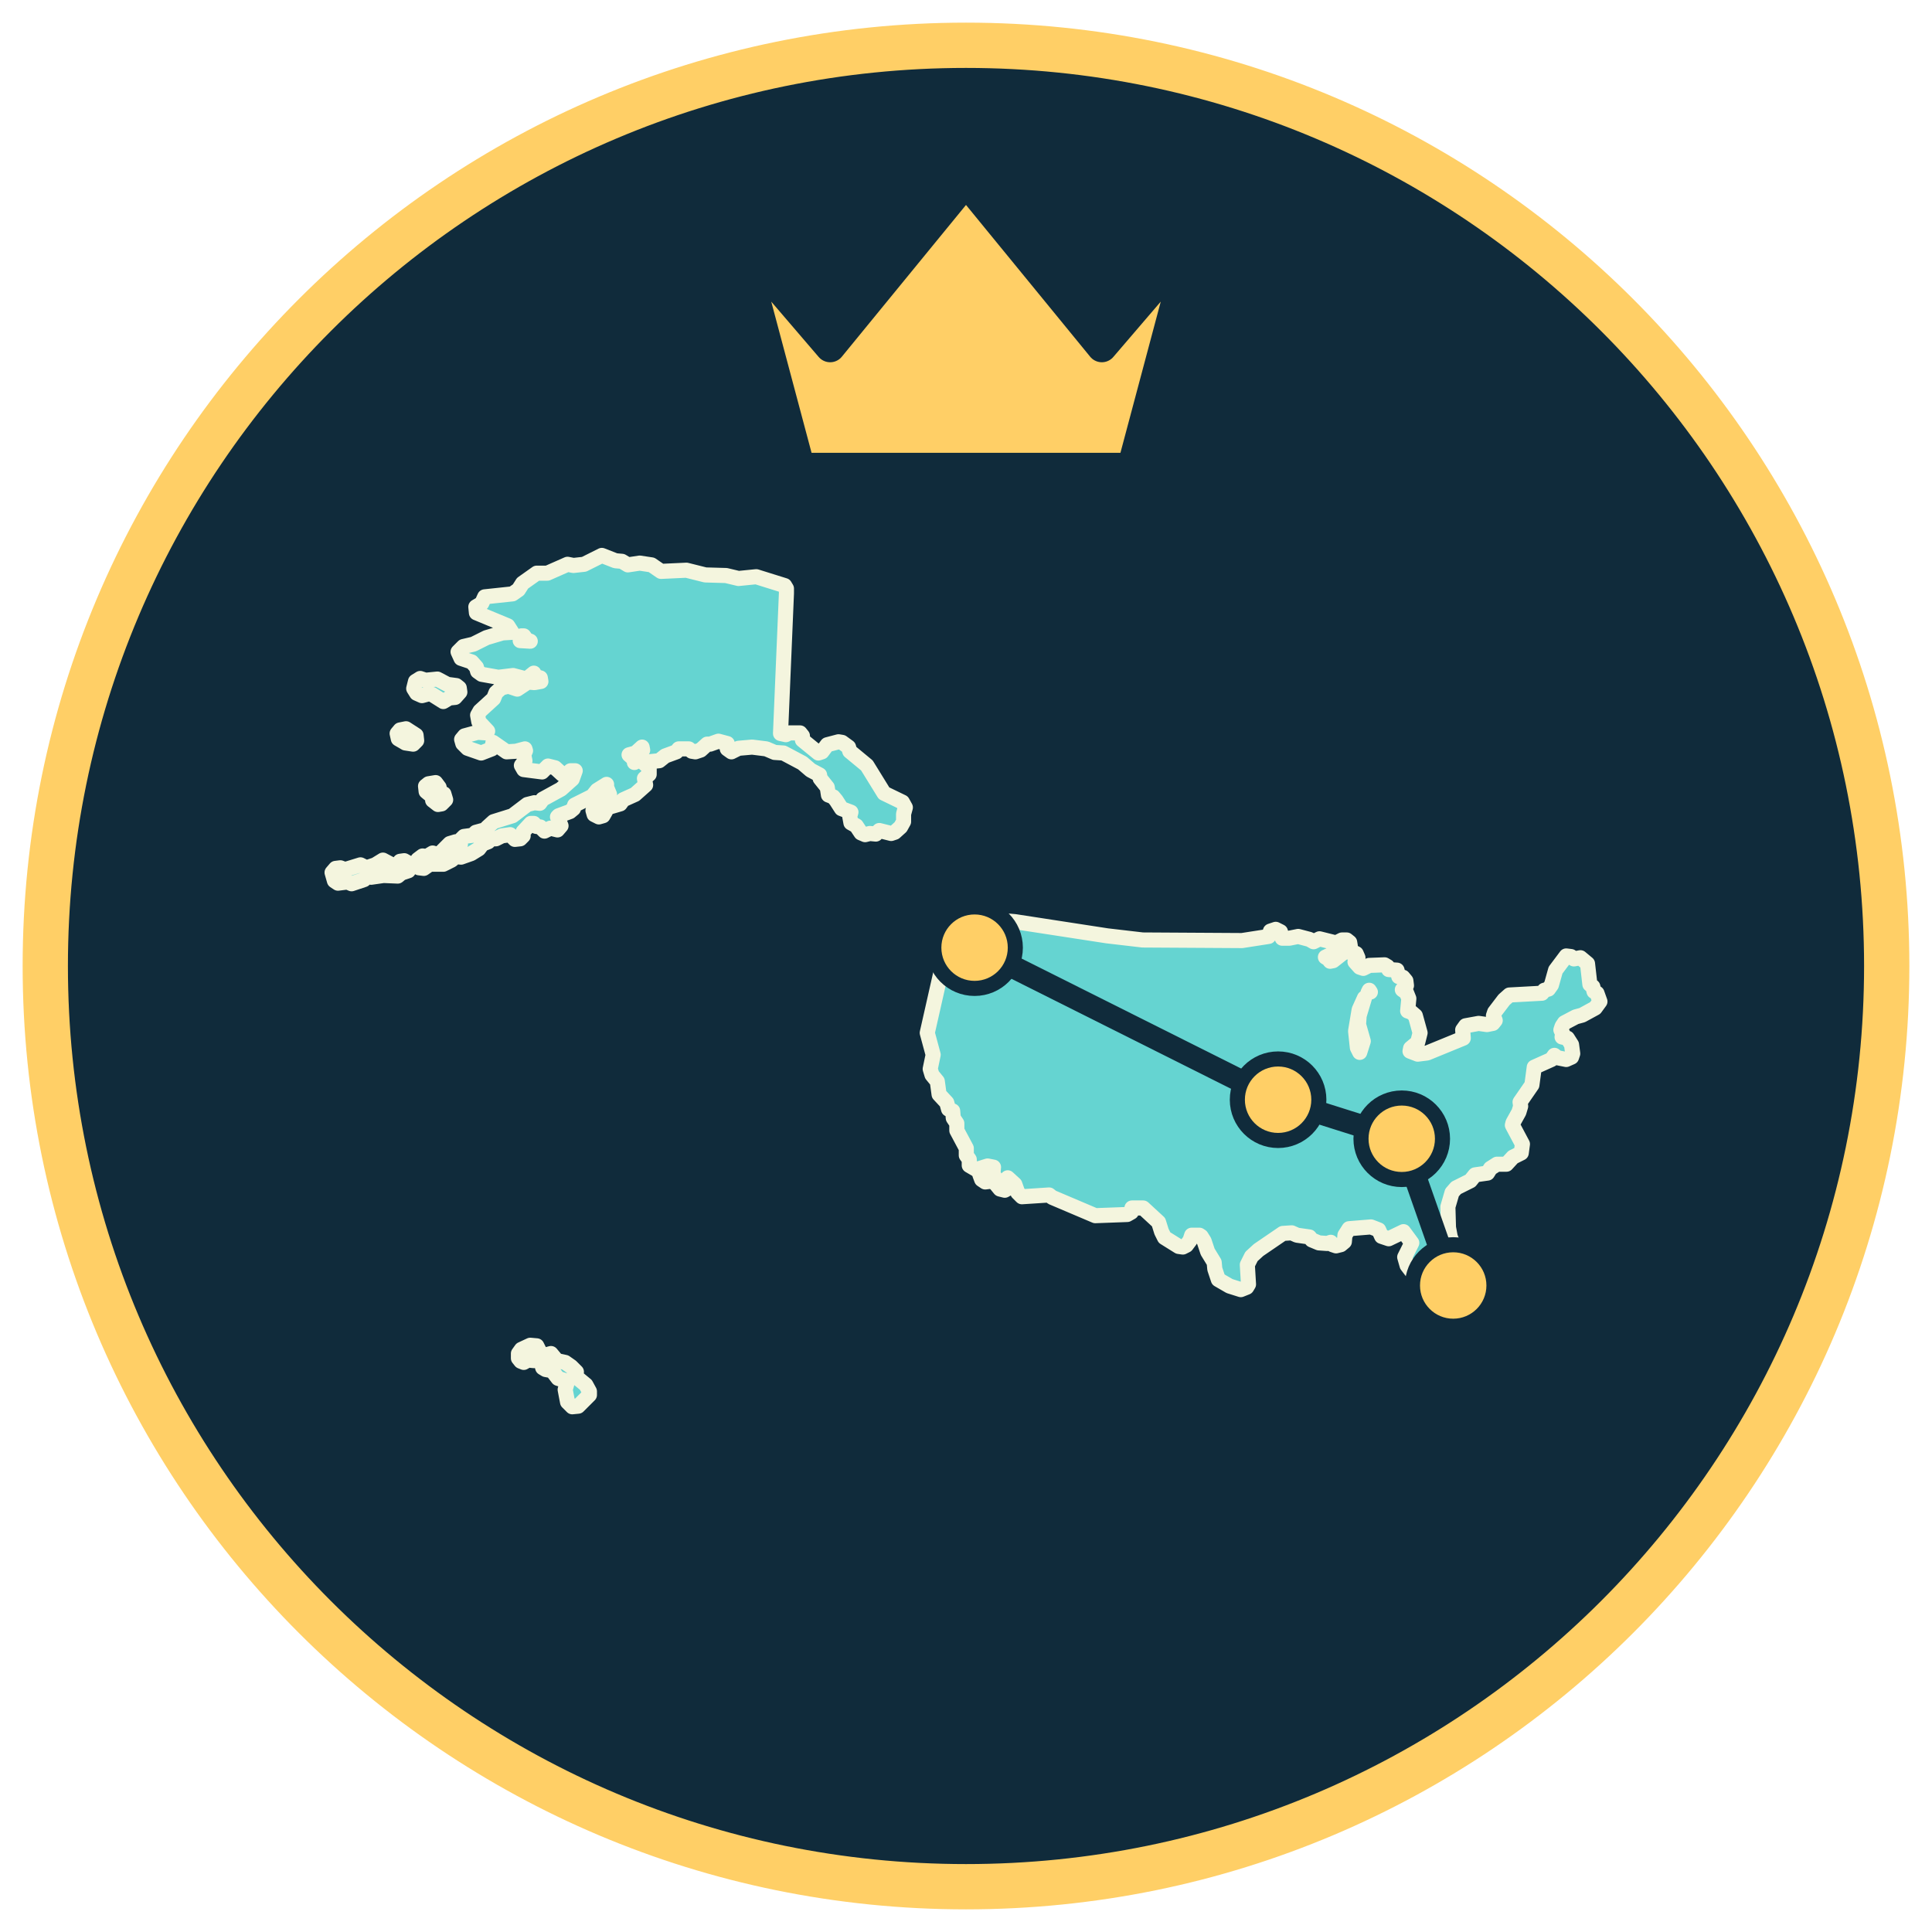
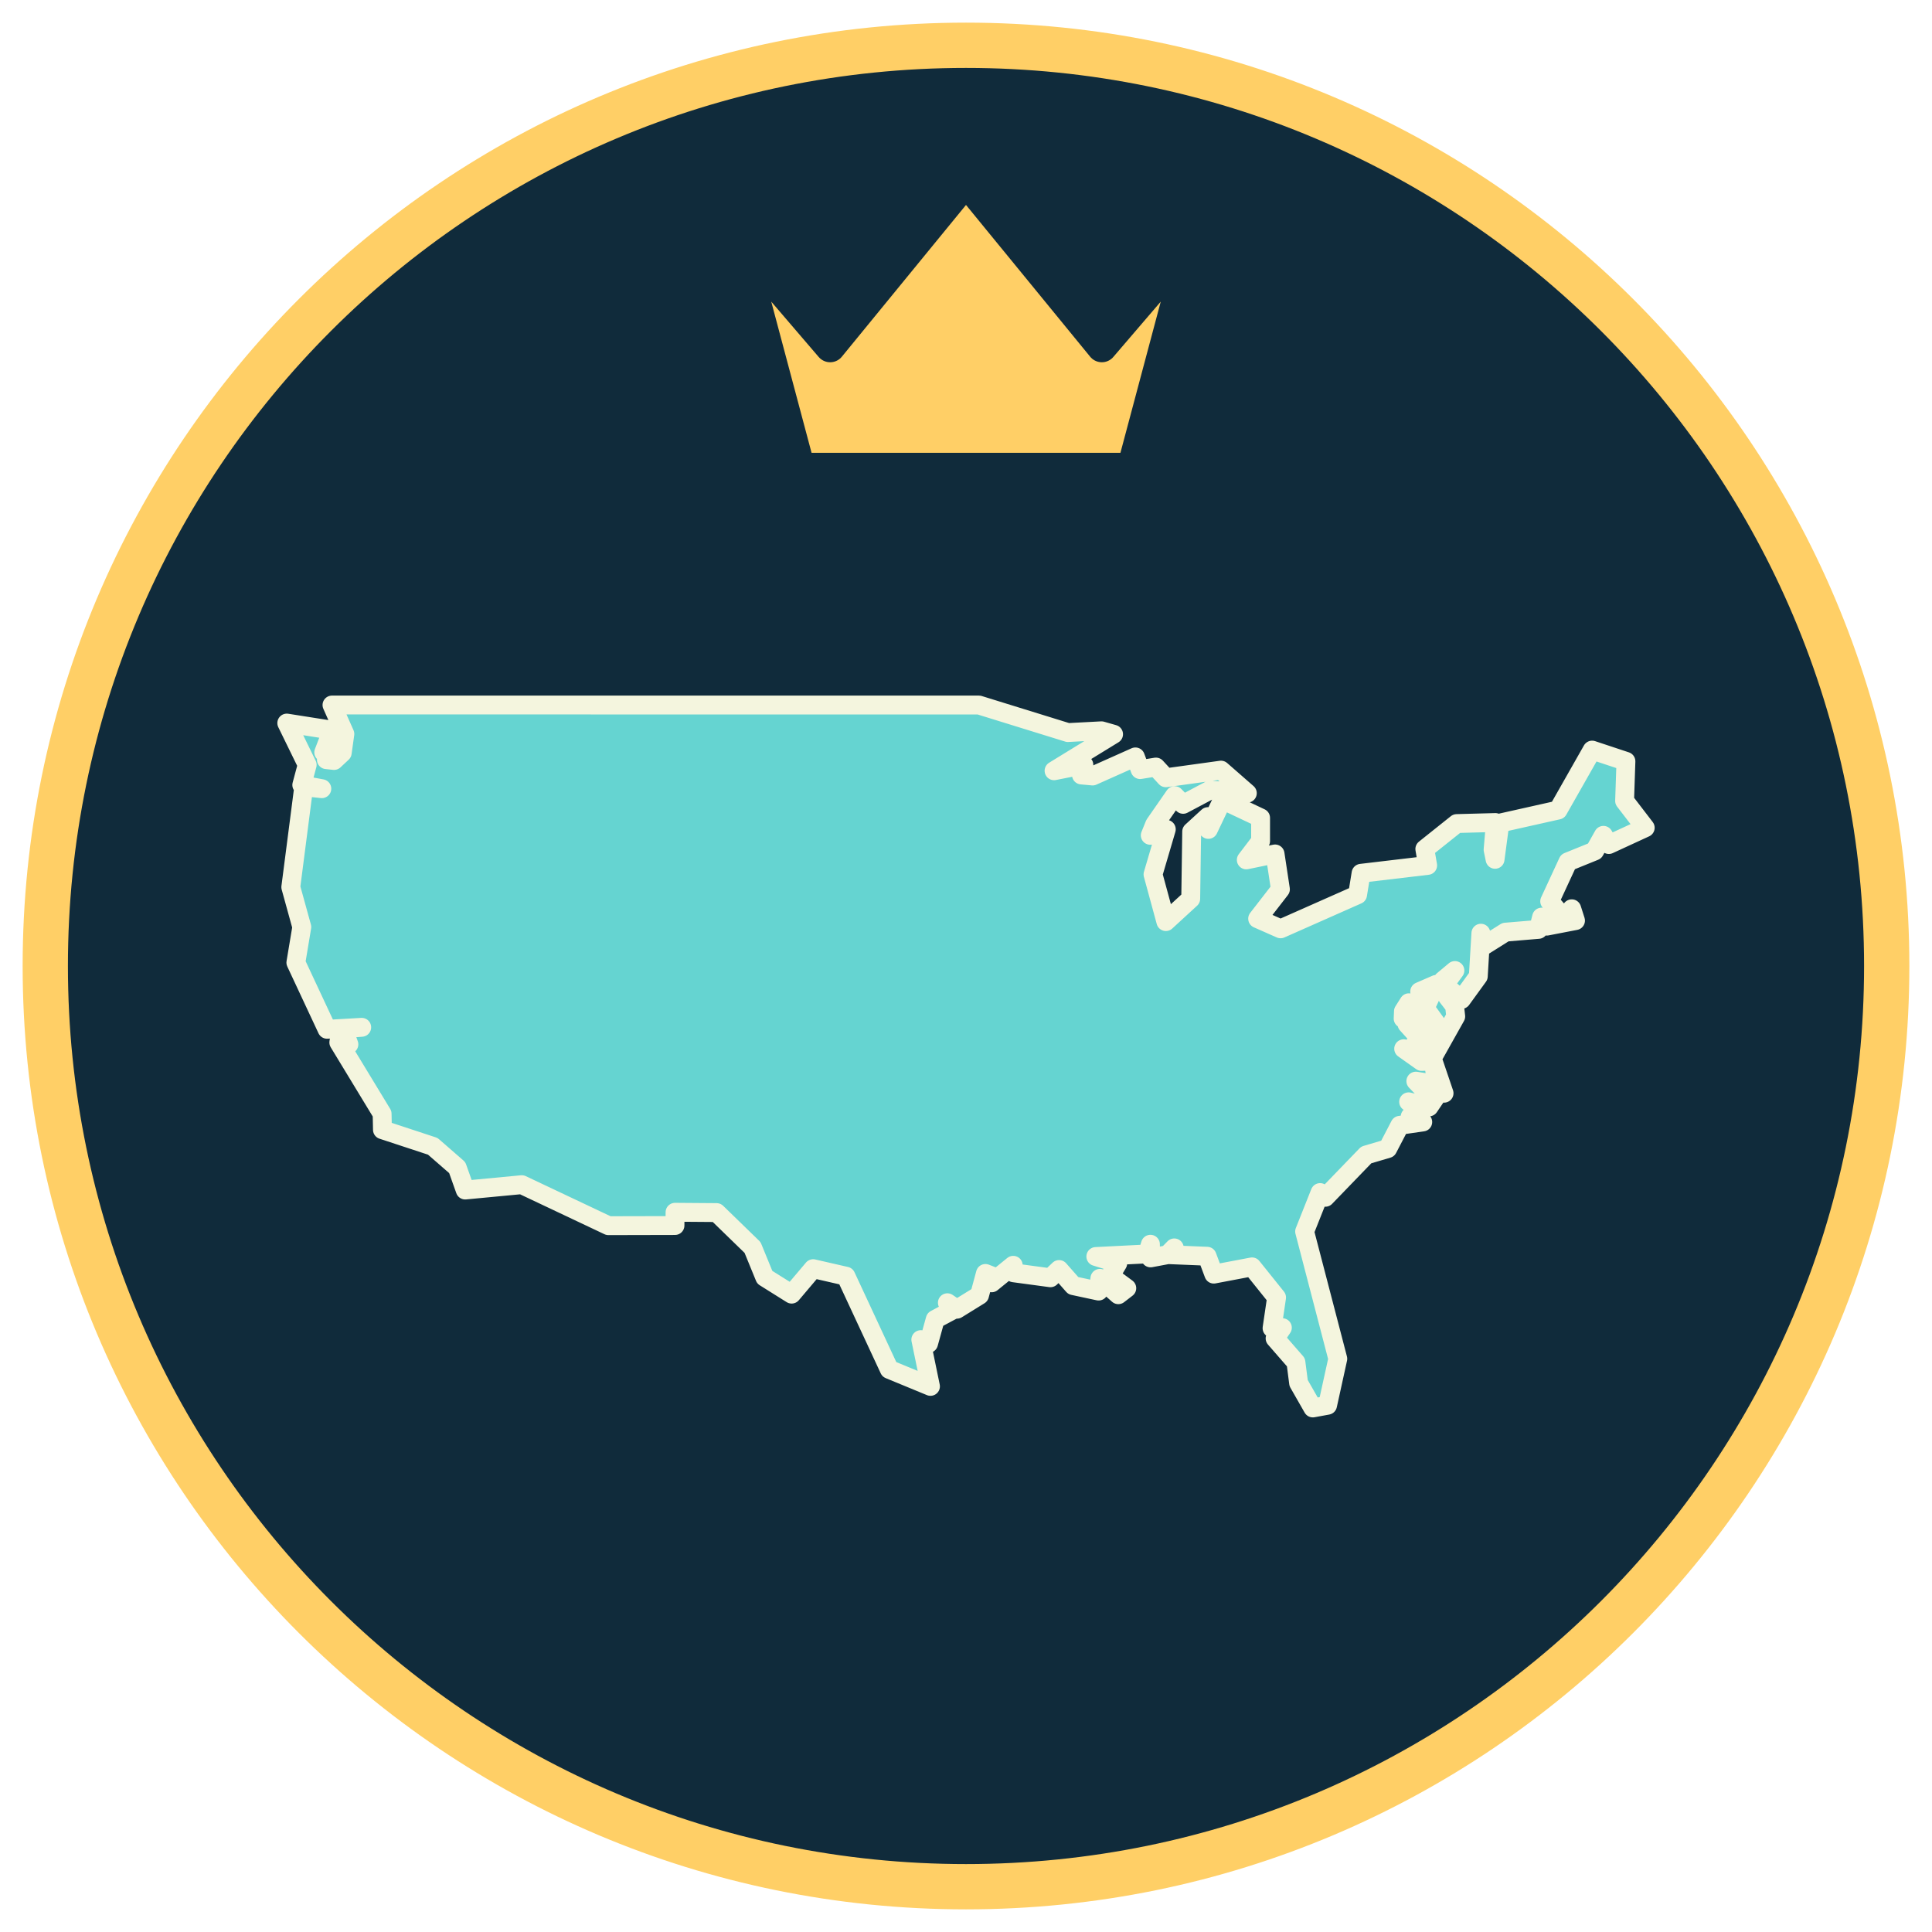
<svg xmlns="http://www.w3.org/2000/svg" width="256" height="256" viewBox="0 0 128 128">
  <circle cx="64" cy="64" r="61" fill="#102b3b" stroke="#ffcf66" stroke-width="3" />
-   <g transform="translate(61.66776 58.90481) scale(0.03919739)">
-     <path d="M20,128L-6,243L4,280L-1,304L2,314L11,325L14,347L27,361L30,372L37,375L38,387L44,396L44,408L60,438L60,450L65,457L65,467L77,474L96,468L106,470L105,481L109,488L108,496L117,507L125,509L132,505L133,498L127,491L130,488L142,499L147,513L154,520L200,517L205,521L278,552L332,550L339,546L340,539L359,539L385,563L390,579L395,589L419,604L426,605L432,602L438,594L441,585L454,585L457,587L462,595L468,613L479,631L480,642L486,660L505,671L524,677L534,673L537,668L535,635L542,621L554,610L595,582L610,581L619,585L640,588L644,593L656,598L670,599L676,597L679,601L685,603L693,601L699,596L700,585L707,574L744,571L757,576L762,587L774,591L799,579L813,598L801,622L805,636L818,653L821,662L830,666L835,674L849,682L849,688L837,695L833,700L835,707L842,711L863,706L878,699L889,685L889,676L893,670L894,643L881,611L884,603L878,588L875,572L874,537L881,513L888,505L912,493L920,483L941,480L946,472L957,465L973,465L984,453L998,446L1000,431L983,399L984,395L994,377L997,367L996,360L1016,331L1020,301L1049,288L1054,281L1059,285L1074,288L1083,284L1085,278L1083,263L1076,252L1067,250L1068,244L1065,238L1067,232L1071,226L1090,216L1101,213L1123,201L1131,190L1126,176L1121,173L1119,165L1114,161L1110,126L1098,116L1087,118L1082,114L1074,113L1056,137L1049,162L1044,169L1037,171L1033,176L978,179L969,187L953,208L951,214L954,222L950,227L940,229L926,227L904,231L899,238L900,252L839,277L823,279L810,274L811,269L823,259L827,243L819,214L812,208L806,206L808,185L804,175L797,170L804,163L803,155L798,149L791,148L788,137L774,136L772,131L767,128L741,129L731,134L725,132L717,123L722,116L719,109L711,105L699,107L709,96L708,90L703,86L695,86L685,91L657,84L647,89L640,85L621,80L606,83L594,83L591,72L583,68L574,71L571,80L526,87L358,86L298,79L142,55L73,49L67,52L64,59L56,64L55,74L45,74L30,68L25,69L21,73L18,89L22,99L20,128ZM694,110L680,121L675,122L672,118L667,115L680,109L686,111L694,110ZM741,171L743,174L739,175L741,171ZM733,184L724,214L723,229L731,257L725,276L721,268L718,240L724,204L733,184Z" fill="#65d4d1" stroke="#f4f5de" stroke-width="25.512" stroke-linejoin="round" stroke-linecap="round" />
-     <path d="M92,495L100,494L104,488L102,479L96,475L88,476L83,483L86,491L92,495Z" fill="#65d4d1" stroke="#f4f5de" stroke-width="25.512" stroke-linejoin="round" stroke-linecap="round" />
-     <path d="M-852,-55L-859,-56L-867,-50L-869,-43L-865,-36L-857,-35L-847,-42L-824,-42L-810,-49L-803,-55L-794,-54L-777,-60L-764,-68L-758,-76L-748,-80L-744,-85L-735,-85L-725,-90L-711,-92L-703,-84L-694,-85L-689,-90L-689,-97L-676,-111L-671,-111L-667,-106L-660,-105L-653,-98L-643,-103L-631,-100L-625,-107L-631,-122L-629,-124L-610,-131L-604,-136L-602,-142L-572,-157L-564,-167L-548,-177L-548,-172L-543,-160L-551,-151L-549,-143L-542,-139L-525,-144L-520,-151L-500,-160L-482,-176L-484,-187L-476,-194L-476,-205L-488,-216L-495,-217L-501,-214L-502,-220L-510,-227L-499,-230L-488,-240L-487,-235L-491,-229L-490,-223L-487,-218L-478,-215L-459,-217L-449,-225L-430,-232L-426,-237L-409,-237L-404,-233L-398,-232L-389,-235L-378,-245L-373,-245L-359,-250L-344,-246L-344,-237L-337,-232L-325,-238L-302,-240L-278,-237L-264,-231L-249,-230L-217,-213L-203,-201L-188,-193L-187,-187L-175,-172L-173,-159L-165,-156L-160,-150L-151,-136L-135,-130L-137,-123L-135,-112L-126,-107L-118,-95L-111,-92L-103,-94L-93,-93L-87,-99L-67,-94L-61,-96L-51,-105L-46,-114L-46,-127L-43,-138L-48,-147L-79,-162L-108,-209L-137,-233L-139,-240L-150,-248L-156,-249L-175,-244L-184,-232L-190,-230L-217,-252L-217,-259L-221,-264L-239,-264L-245,-261L-254,-263L-244,-500L-244,-508L-247,-513L-295,-528L-325,-525L-346,-530L-381,-531L-413,-539L-456,-537L-472,-548L-492,-551L-512,-548L-522,-554L-533,-555L-556,-564L-586,-549L-604,-547L-614,-549L-648,-534L-666,-534L-690,-517L-697,-506L-707,-499L-754,-494L-759,-483L-769,-477L-768,-467L-715,-445L-708,-434L-724,-433L-751,-425L-773,-414L-790,-410L-799,-401L-794,-390L-776,-384L-768,-375L-766,-368L-759,-363L-731,-358L-706,-361L-687,-356L-681,-357L-671,-365L-668,-359L-660,-357L-659,-351L-670,-349L-681,-350L-699,-338L-714,-343L-726,-340L-735,-332L-739,-322L-762,-301L-766,-294L-764,-283L-749,-267L-751,-264L-766,-265L-788,-259L-793,-253L-791,-246L-783,-238L-760,-230L-742,-237L-740,-248L-717,-232L-701,-233L-686,-237L-685,-234L-688,-227L-686,-217L-692,-209L-688,-202L-657,-198L-647,-208L-635,-205L-623,-194L-614,-195L-609,-200L-601,-200L-606,-186L-625,-169L-656,-152L-661,-145L-670,-146L-682,-143L-707,-124L-739,-114L-750,-104L-752,-98L-758,-99L-769,-96L-774,-91L-789,-89L-795,-83L-795,-76L-803,-80L-813,-77L-832,-58L-842,-61L-852,-55ZM-692,-428L-688,-428L-683,-421L-677,-419L-694,-420L-692,-428Z" fill="#65d4d1" stroke="#f4f5de" stroke-width="25.512" stroke-linejoin="round" stroke-linecap="round" />
-     <path d="M-550,-131L-552,-140L-559,-144L-568,-139L-571,-133L-569,-126L-561,-122L-554,-124L-550,-131Z" fill="#65d4d1" stroke="#f4f5de" stroke-width="25.512" stroke-linejoin="round" stroke-linecap="round" />
-     <path d="M-653,788L-660,795L-656,809L-651,812L-640,814L-630,827L-614,832L-618,846L-614,867L-606,875L-596,874L-577,855L-577,849L-583,838L-600,824L-599,816L-608,807L-618,800L-632,797L-642,785L-653,788Z" fill="#65d4d1" stroke="#f4f5de" stroke-width="25.512" stroke-linejoin="round" stroke-linecap="round" />
-     <path d="M-677,771L-692,778L-697,785L-697,793L-693,798L-688,800L-681,796L-671,797L-664,791L-662,780L-666,772L-677,771Z" fill="#65d4d1" stroke="#f4f5de" stroke-width="25.512" stroke-linejoin="round" stroke-linecap="round" />
-     <path d="M-854,-353L-863,-356L-871,-351L-874,-339L-869,-331L-860,-327L-849,-330L-843,-329L-824,-317L-814,-323L-804,-324L-796,-333L-797,-340L-802,-344L-817,-346L-834,-355L-854,-353Z" fill="#65d4d1" stroke="#f4f5de" stroke-width="25.512" stroke-linejoin="round" stroke-linecap="round" />
-     <path d="M-847,-160L-841,-159L-842,-150L-833,-143L-827,-144L-820,-151L-823,-161L-834,-163L-831,-172L-837,-180L-849,-178L-854,-174L-853,-165L-847,-160Z" fill="#65d4d1" stroke="#f4f5de" stroke-width="25.512" stroke-linejoin="round" stroke-linecap="round" />
-     <path d="M-902,-263L-900,-254L-888,-247L-875,-245L-869,-251L-870,-260L-887,-271L-897,-269L-902,-263Z" fill="#65d4d1" stroke="#f4f5de" stroke-width="25.512" stroke-linejoin="round" stroke-linecap="round" />
-     <path d="M-1012,-28L-1008,-14L-1002,-10L-986,-12L-979,-9L-958,-16L-953,-22L-946,-20L-925,-23L-901,-22L-895,-27L-883,-31L-880,-39L-883,-44L-890,-48L-897,-47L-903,-40L-909,-40L-926,-49L-939,-41L-954,-36L-964,-41L-990,-33L-998,-36L-1006,-35L-1012,-28Z" fill="#65d4d1" stroke="#f4f5de" stroke-width="25.512" stroke-linejoin="round" stroke-linecap="round" />
-   </g>
-   <path d="M64.568,62.785 L84.677,72.859" fill="none" stroke="#102b3b" stroke-width="1.5" stroke-linejoin="round" stroke-linecap="round" />
-   <path d="M84.677,72.859 L92.869,75.446" fill="none" stroke="#102b3b" stroke-width="1.5" stroke-linejoin="round" stroke-linecap="round" />
-   <path d="M92.869,75.446 L96.279,85.167" fill="none" stroke="#102b3b" stroke-width="1.5" stroke-linejoin="round" stroke-linecap="round" />
-   <circle cx="64.568" cy="62.785" r="2.7" fill="#ffcf66" stroke="#102b3b" stroke-width="1" />
-   <circle cx="84.677" cy="72.859" r="2.7" fill="#ffcf66" stroke="#102b3b" stroke-width="1" />
-   <circle cx="92.869" cy="75.446" r="2.7" fill="#ffcf66" stroke="#102b3b" stroke-width="1" />
-   <circle cx="96.279" cy="85.167" r="2.7" fill="#ffcf66" stroke="#102b3b" stroke-width="1" />
+   <path d="M99.371,54.533 L103.227,53.669 L105.483,49.696 L107.722,50.439 L107.634,53.061 L109.000,54.841 L106.590,55.952 L106.231,55.343 L105.647,56.383 L103.882,57.098 L102.671,59.715 L103.637,60.836 L104.132,60.209 L104.382,60.992 L102.480,61.359 L102.135,60.761 L101.928,61.574 L99.742,61.757 L98.086,62.799 L98.265,62.206 L98.112,61.827 L97.941,64.680 L96.827,66.215 L95.689,65.262 L96.391,64.299 L95.590,64.968 L95.895,66.038 L96.368,66.653 L96.446,67.339 L95.050,69.827 L95.478,68.261 L94.415,66.785 L95.145,65.221 L94.058,65.693 L94.415,68.001 L93.386,67.302 L93.025,67.375 L93.360,66.653 L93.341,66.435 L92.982,67.000 L92.962,67.484 L94.535,68.379 L94.179,68.791 L93.482,67.985 L93.215,67.848 L94.090,68.817 L94.471,69.008 L94.239,69.589 L93.766,69.137 L94.505,70.020 L94.322,70.140 L93.964,69.690 L92.997,69.481 L94.187,70.324 L94.948,70.294 L95.673,72.429 L95.031,70.789 L95.228,71.855 L93.803,71.628 L94.817,72.680 L95.323,72.382 L94.676,73.336 L93.326,72.998 L94.147,73.500 L93.427,73.979 L94.261,74.335 L92.745,74.553 L91.941,76.098 L90.517,76.519 L87.807,79.324 L87.459,79.010 L86.434,81.589 L88.632,90.022 L87.955,93.102 L86.979,93.281 L86.036,91.631 L85.859,90.257 L84.478,88.671 L84.960,87.962 L84.277,87.995 L84.576,85.961 L82.950,83.934 L80.417,84.414 L79.974,83.229 L77.483,83.127 L77.800,82.676 L77.358,83.127 L76.228,83.339 L76.219,82.434 L76.026,83.074 L72.601,83.247 L74.053,83.699 L73.554,84.533 L74.653,85.346 L74.092,85.778 L72.871,84.693 L72.787,85.537 L71.107,85.177 L70.167,84.109 L69.594,84.655 L67.153,84.326 L67.129,83.829 L65.698,84.991 L66.062,84.672 L65.287,84.370 L64.897,85.812 L63.398,86.739 L62.766,86.310 L63.107,86.801 L61.961,87.412 L61.520,89.005 L61.006,88.753 L61.646,91.851 L58.918,90.726 L56.045,84.550 L53.874,84.053 L52.448,85.739 L50.666,84.622 L49.859,82.650 L47.478,80.337 L44.723,80.316 L44.719,81.194 L40.311,81.204 L34.569,78.488 L30.821,78.843 L30.292,77.356 L28.673,75.946 L25.338,74.848 L25.316,73.789 L22.447,69.064 L22.531,68.565 L23.115,69.190 L22.735,68.157 L23.965,68.062 L21.668,68.193 L19.602,63.774 L19.995,61.417 L19.266,58.775 L20.124,52.124 L21.322,52.253 L19.994,52.007 L20.352,50.672 L19.000,47.905 L22.011,48.379 L21.449,49.847 L22.395,48.805 L22.324,50.028 L21.623,50.329 L22.131,50.384 L22.674,49.875 L22.848,48.627 L21.995,46.709 L64.860,46.710 L70.751,48.534 L72.976,48.417 L73.777,48.645 L69.834,51.065 L71.809,50.674 L71.648,51.344 L72.388,51.412 L75.223,50.147 L75.537,50.988 L76.584,50.819 L77.238,51.529 L80.892,51.023 L82.639,52.550 L80.168,52.343 L78.386,53.289 L77.824,52.714 L76.502,54.617 L76.208,55.342 L77.270,54.943 L76.390,57.931 L77.241,61.058 L78.888,59.546 L78.952,55.092 L80.032,54.102 L80.058,54.950 L80.990,52.991 L83.517,54.184 L83.518,55.725 L82.570,56.970 L84.476,56.576 L84.831,58.918 L83.322,60.865 L84.843,61.537 L89.943,59.278 L90.174,57.857 L94.586,57.335 L94.398,56.250 L96.512,54.563 L99.075,54.494 L98.921,56.294 L99.052,56.932 L99.371,54.533 Z" fill="#65d4d1" stroke="#f4f5de" stroke-width="1.25" stroke-linejoin="round" stroke-linecap="round" />
  <g transform="translate(64 21)">
    <path d="M-15,-5 L-9,2 L0,-9 L9,2 L15,-5 L11,10 H-11 Z" fill="#ffcf66" stroke="#102b3b" stroke-width="2" stroke-linejoin="round" stroke-linecap="round" />
  </g>
</svg>
